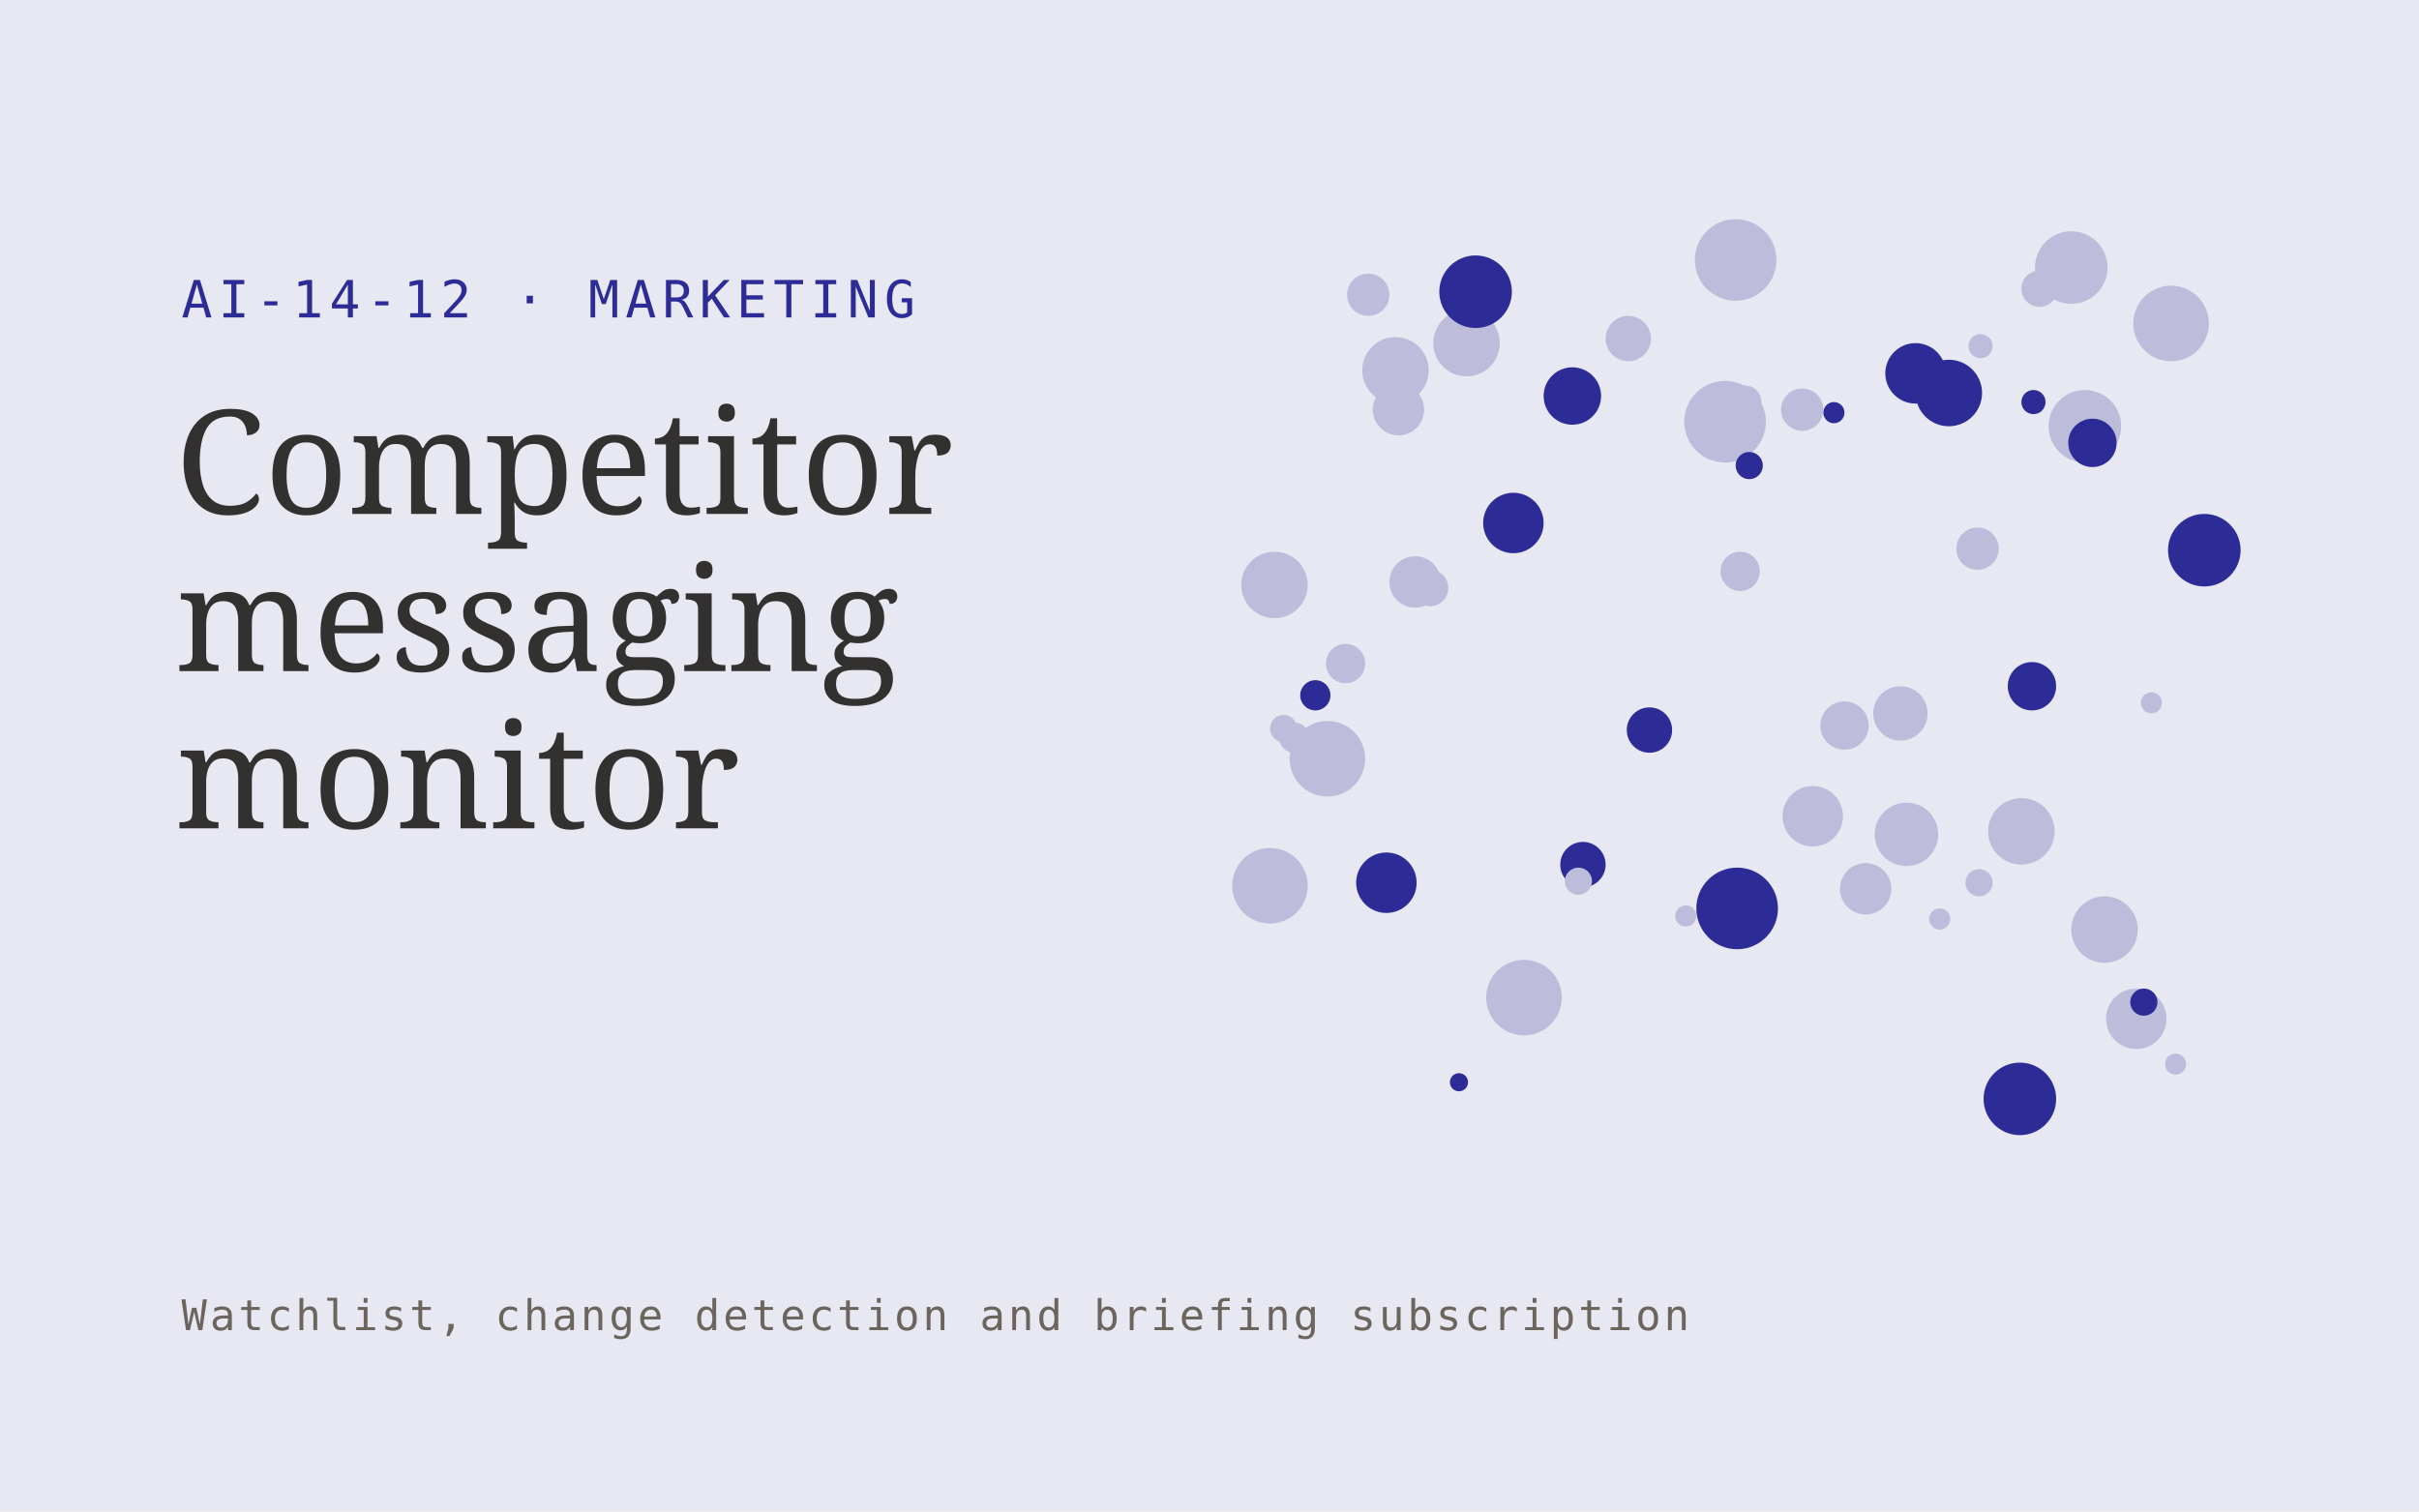
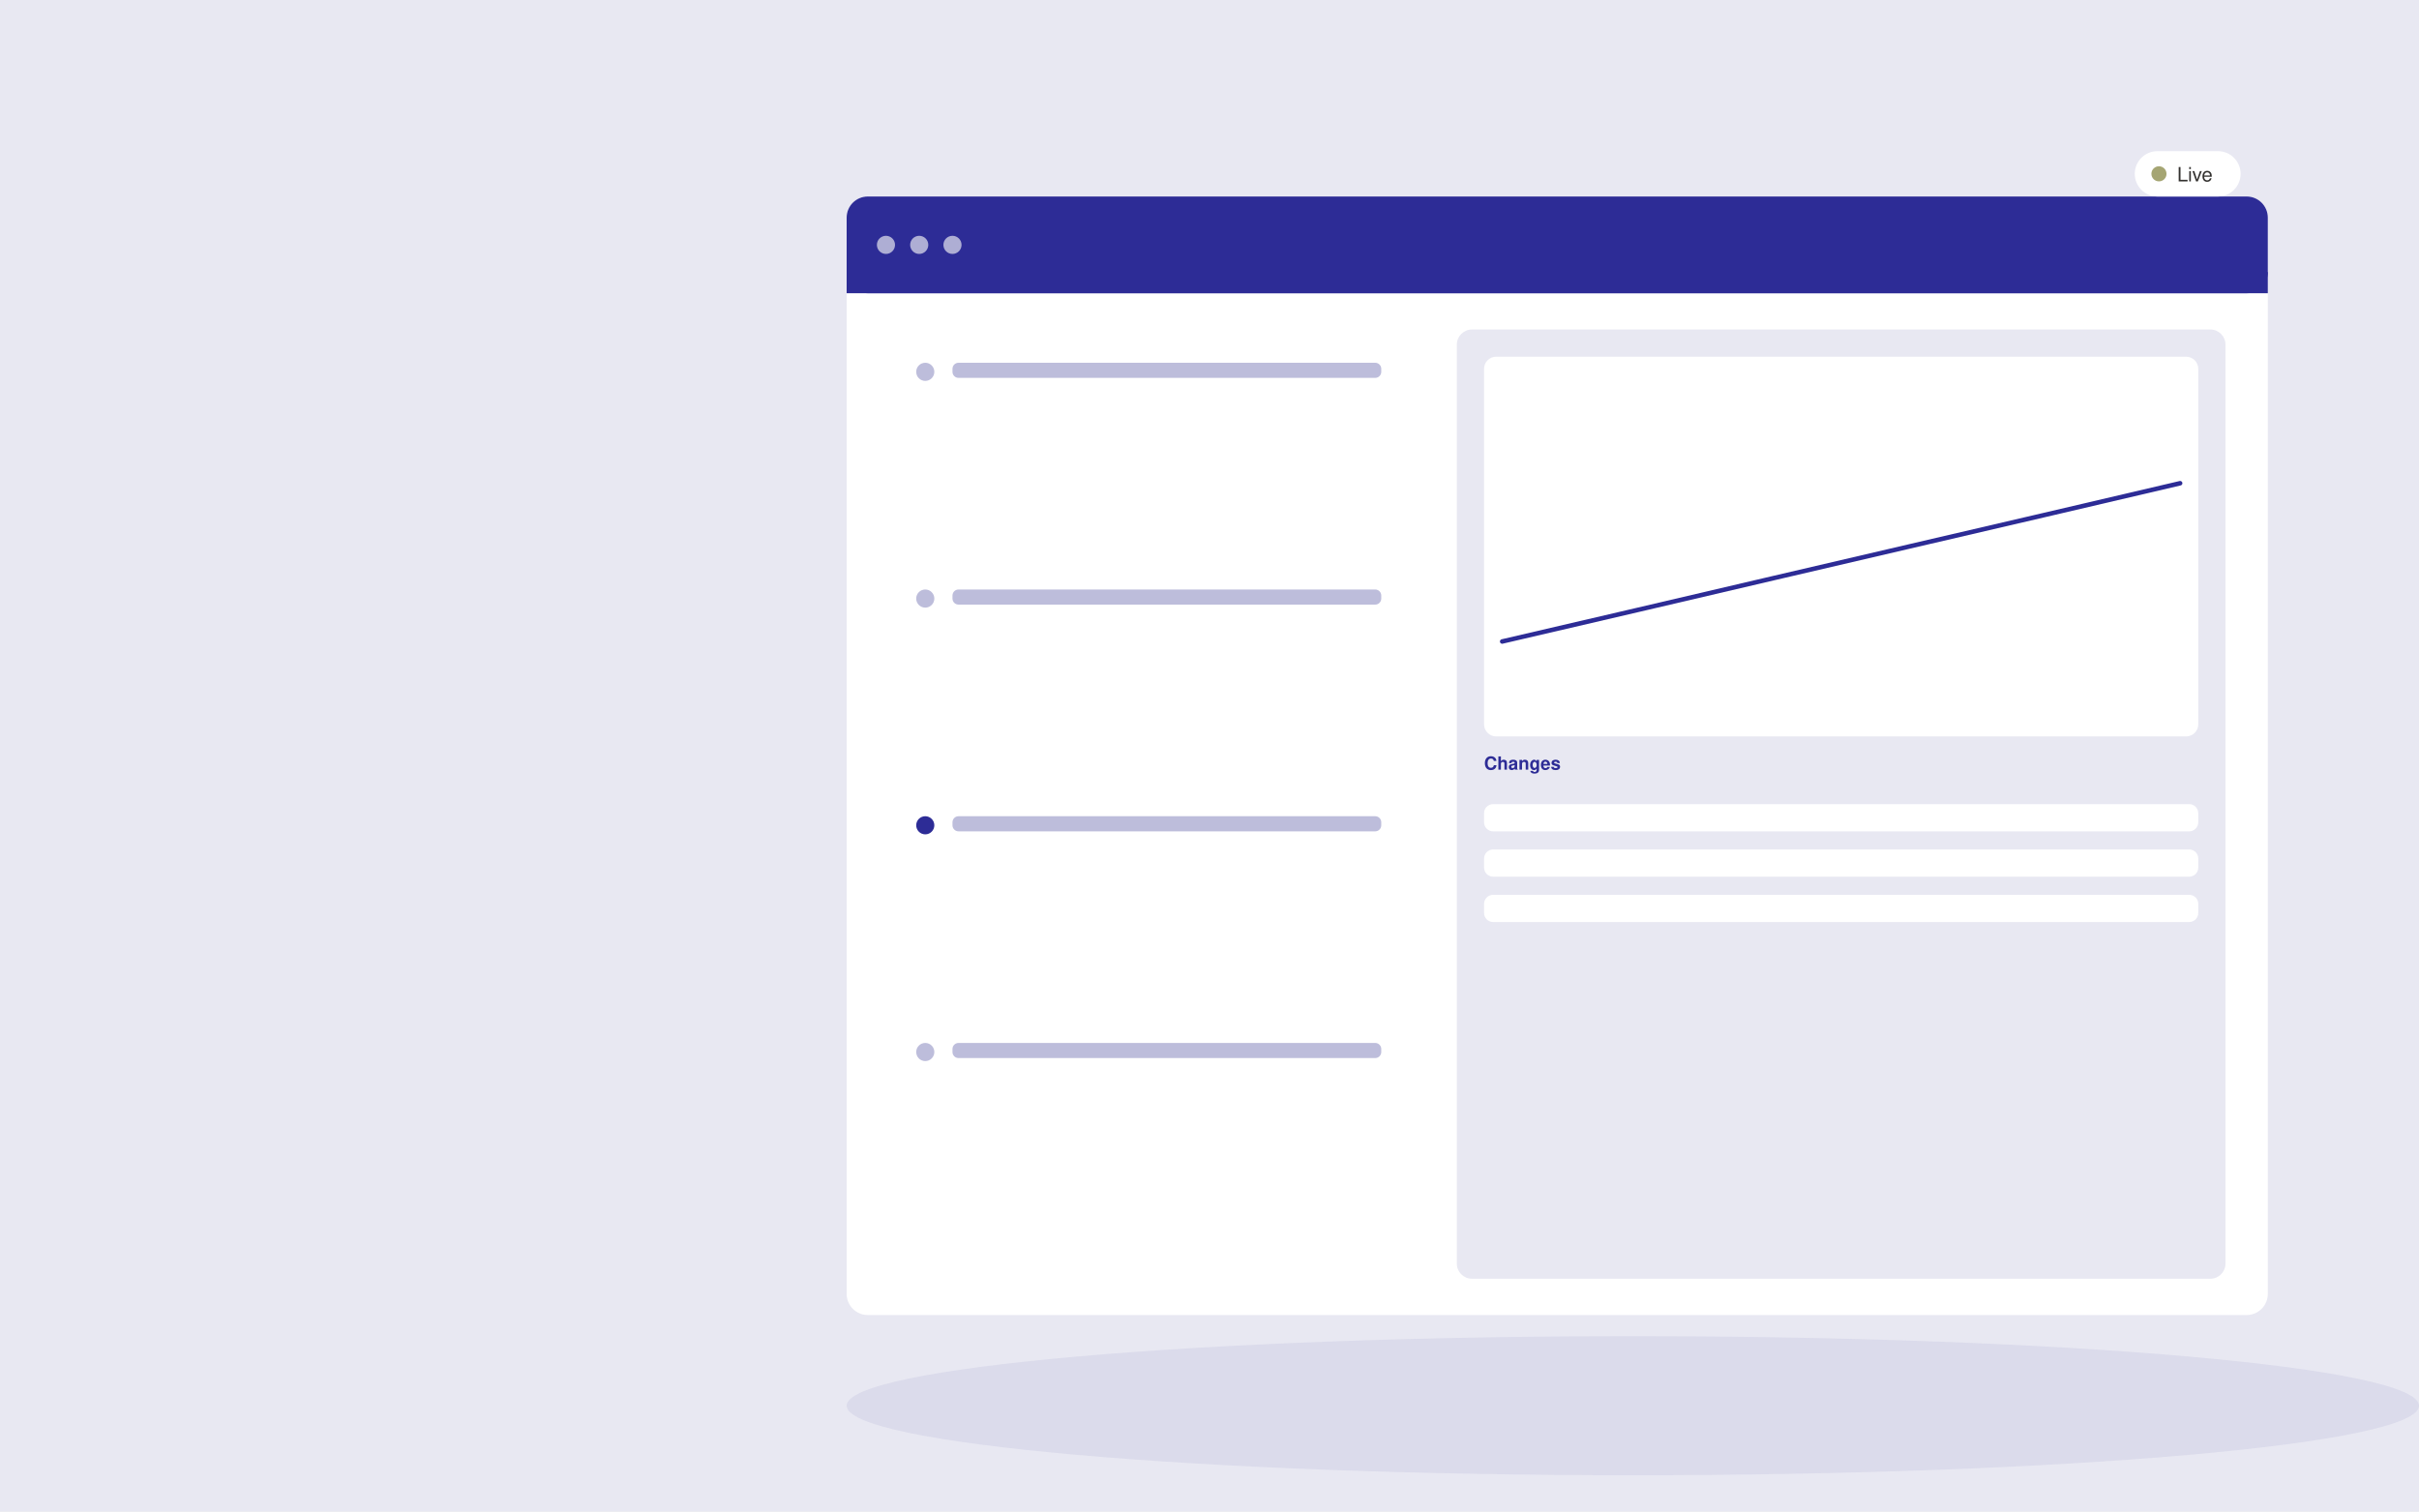
- <svg xmlns="http://www.w3.org/2000/svg" viewBox="0 0 1600 1000" width="1600" height="1000" role="img" aria-label="Competitor messaging monitor">
-   <rect width="1600" height="1000" fill="hsl(241 28% 93%)" />
-   <circle cx="1413" cy="674" r="20" fill="hsl(241 30% 80%)" />
-   <circle cx="1410" cy="664" r="8" fill="hsl(241 30% 80%)" />
-   <circle cx="925" cy="271" r="17" fill="hsl(241 30% 80%)" />
-   <circle cx="1141" cy="279" r="27" fill="hsl(241 30% 80%)" />
-   <circle cx="830" cy="585" r="14" fill="hsl(241 30% 80%)" />
-   <circle cx="1336" cy="727" r="24" fill="hsl(241 55% 38%)" />
-   <circle cx="1379" cy="282" r="24" fill="hsl(241 30% 80%)" />
-   <circle cx="856" cy="488" r="10" fill="hsl(241 30% 80%)" />
-   <circle cx="965" cy="716" r="6" fill="hsl(241 55% 38%)" />
-   <circle cx="936" cy="385" r="17" fill="hsl(241 30% 80%)" />
-   <circle cx="1436" cy="214" r="25" fill="hsl(241 30% 80%)" />
-   <circle cx="1154" cy="266" r="11" fill="hsl(241 30% 80%)" />
-   <circle cx="1439" cy="704" r="7" fill="hsl(241 30% 80%)" />
-   <circle cx="1349" cy="191" r="12" fill="hsl(241 30% 80%)" />
-   <circle cx="843" cy="387" r="22" fill="hsl(241 30% 80%)" />
-   <circle cx="1199" cy="540" r="20" fill="hsl(241 30% 80%)" />
-   <circle cx="890" cy="439" r="13" fill="hsl(241 30% 80%)" />
-   <circle cx="1257" cy="472" r="18" fill="hsl(241 30% 80%)" />
-   <circle cx="1337" cy="550" r="22" fill="hsl(241 30% 80%)" />
-   <circle cx="1001" cy="346" r="20" fill="hsl(241 55% 38%)" />
-   <circle cx="1008" cy="660" r="25" fill="hsl(241 30% 80%)" />
-   <circle cx="923" cy="245" r="22" fill="hsl(241 30% 80%)" />
-   <circle cx="1091" cy="483" r="15" fill="hsl(241 55% 38%)" />
-   <circle cx="970" cy="227" r="22" fill="hsl(241 30% 80%)" />
-   <circle cx="976" cy="193" r="24" fill="hsl(241 55% 38%)" />
-   <circle cx="1115" cy="606" r="7" fill="hsl(241 30% 80%)" />
-   <circle cx="1309" cy="584" r="9" fill="hsl(241 30% 80%)" />
-   <circle cx="840" cy="586" r="25" fill="hsl(241 30% 80%)" />
-   <circle cx="870" cy="460" r="10" fill="hsl(241 55% 38%)" />
-   <circle cx="1384" cy="293" r="16" fill="hsl(241 55% 38%)" />
-   <circle cx="1310" cy="229" r="8" fill="hsl(241 30% 80%)" />
-   <circle cx="1149" cy="601" r="27" fill="hsl(241 55% 38%)" />
-   <circle cx="1220" cy="480" r="16" fill="hsl(241 30% 80%)" />
-   <circle cx="905" cy="195" r="14" fill="hsl(241 30% 80%)" />
-   <circle cx="1283" cy="608" r="7" fill="hsl(241 30% 80%)" />
-   <circle cx="878" cy="502" r="25" fill="hsl(241 30% 80%)" />
-   <circle cx="1289" cy="260" r="22" fill="hsl(241 55% 38%)" />
-   <circle cx="1234" cy="588" r="17" fill="hsl(241 30% 80%)" />
-   <circle cx="1213" cy="273" r="7" fill="hsl(241 55% 38%)" />
-   <circle cx="849" cy="482" r="9" fill="hsl(241 30% 80%)" />
-   <circle cx="1192" cy="271" r="14" fill="hsl(241 30% 80%)" />
-   <circle cx="1392" cy="615" r="22" fill="hsl(241 30% 80%)" />
-   <circle cx="1077" cy="224" r="15" fill="hsl(241 30% 80%)" />
-   <circle cx="1370" cy="177" r="24" fill="hsl(241 30% 80%)" />
-   <circle cx="1458" cy="364" r="24" fill="hsl(241 55% 38%)" />
-   <circle cx="1261" cy="552" r="21" fill="hsl(241 30% 80%)" />
-   <circle cx="1047" cy="572" r="15" fill="hsl(241 55% 38%)" />
-   <circle cx="1151" cy="378" r="13" fill="hsl(241 30% 80%)" />
-   <circle cx="1308" cy="363" r="14" fill="hsl(241 30% 80%)" />
-   <circle cx="1148" cy="172" r="27" fill="hsl(241 30% 80%)" />
-   <circle cx="1044" cy="583" r="9" fill="hsl(241 30% 80%)" />
-   <circle cx="1345" cy="266" r="8" fill="hsl(241 55% 38%)" />
-   <circle cx="1418" cy="663" r="9" fill="hsl(241 55% 38%)" />
-   <circle cx="1344" cy="454" r="16" fill="hsl(241 55% 38%)" />
-   <circle cx="946" cy="389" r="12" fill="hsl(241 30% 80%)" />
-   <circle cx="1267" cy="247" r="20" fill="hsl(241 55% 38%)" />
-   <circle cx="917" cy="584" r="20" fill="hsl(241 55% 38%)" />
-   <circle cx="1040" cy="262" r="19" fill="hsl(241 55% 38%)" />
-   <circle cx="1423" cy="465" r="7" fill="hsl(241 30% 80%)" />
-   <circle cx="1157" cy="308" r="9" fill="hsl(241 55% 38%)" />
-   <text x="120" y="210" font-family="ui-monospace,Menlo,monospace" font-size="34" letter-spacing="4" fill="hsl(241 55% 38%)">AI-14-12 · MARKETING</text>
-   <text x="116" y="340" font-family="Georgia,serif" font-size="96" fill="#33312f">Competitor</text>
-   <text x="116" y="444" font-family="Georgia,serif" font-size="96" fill="#33312f">messaging</text>
-   <text x="116" y="548" font-family="Georgia,serif" font-size="96" fill="#33312f">monitor</text>
-   <text x="120" y="880" font-family="ui-monospace,Menlo,monospace" font-size="28" letter-spacing="2" fill="#6B655D">Watchlist, change detection and briefing subscription</text>
+ <svg xmlns="http://www.w3.org/2000/svg" viewBox="0 0 1600 1000" width="1600" height="1000">
+   <rect x="0.0" y="0.0" width="1600.0" height="1000.0" rx="0" fill="hsl(241 28% 93%)" />
+   <ellipse cx="1080" cy="930" rx="520" ry="46" fill="hsl(241 30% 80%)" fill-opacity="0.30" />
+   <g transform="translate(630.0,200.0) scale(1.05)">
+     <path d="M -50 0 Q 0 -34 50 0 Q 0 34 -50 0 Z" fill="hsl(241 30% 80%)" />
+     <circle cx="0.0" cy="0.0" r="16.0" fill="hsl(241 55% 38%)" />
+     <circle cx="0.0" cy="0.0" r="6.0" fill="#33312f" />
+   </g>
+   <rect x="560.0" y="130.0" width="940.0" height="740.0" rx="14" fill="#ffffff" />
+   <rect x="560.0" y="130.0" width="940.0" height="64.0" rx="14" fill="hsl(241 55% 38%)" />
+   <rect x="560.0" y="180.0" width="940.0" height="14.0" rx="0" fill="hsl(241 55% 38%)" />
+   <circle cx="586.0" cy="162.0" r="6.0" fill="hsl(241 30% 80%)" fill-opacity="0.9" />
+   <circle cx="608.0" cy="162.0" r="6.0" fill="hsl(241 30% 80%)" fill-opacity="0.9" />
+   <circle cx="630.0" cy="162.0" r="6.0" fill="hsl(241 30% 80%)" fill-opacity="0.9" />
+   <rect x="588.0" y="218.0" width="353.6" height="628.0" rx="10" fill="#ffffff" />
+   <circle cx="612.0" cy="246.0" r="6.0" fill="hsl(241 30% 80%)" />
+   <rect x="630.0" y="240.0" width="283.6" height="10.0" rx="4" fill="hsl(241 30% 80%)" />
+   <circle cx="612.0" cy="396.0" r="6.0" fill="hsl(241 30% 80%)" />
+   <rect x="630.0" y="390.0" width="283.6" height="10.0" rx="4" fill="hsl(241 30% 80%)" />
+   <circle cx="612.0" cy="546.0" r="6.0" fill="hsl(241 55% 38%)" />
+   <rect x="630.0" y="540.0" width="283.6" height="10.0" rx="4" fill="hsl(241 30% 80%)" />
+   <circle cx="612.0" cy="696.0" r="6.0" fill="hsl(241 30% 80%)" />
+   <rect x="630.0" y="690.0" width="283.6" height="10.0" rx="4" fill="hsl(241 30% 80%)" />
+   <rect x="963.6" y="218.0" width="508.4" height="628.0" rx="10" fill="hsl(241 28% 93%)" />
+   <rect x="981.6" y="236.0" width="472.4" height="251.2" rx="8" fill="#ffffff" />
+   <path d="M 993.6 424.4 L 1083.3 403.5 L 1173.0 382.5 L 1262.6 361.6 L 1352.3 340.7 L 1442.0 319.7" fill="none" stroke="hsl(241 55% 38%)" stroke-width="3" stroke-linecap="round" stroke-linejoin="round" />
+   <rect x="981.6" y="532.0" width="472.4" height="18.0" rx="6" fill="#ffffff" />
+   <rect x="981.6" y="562.0" width="472.4" height="18.0" rx="6" fill="#ffffff" />
+   <rect x="981.6" y="592.0" width="472.4" height="18.0" rx="6" fill="#ffffff" />
+   <text x="981.6" y="509.2" font-family="Helvetica, Arial, sans-serif" font-size="12" fill="hsl(241 55% 38%)" text-anchor="start" font-weight="bold">Changes</text>
+   <rect x="1412.0" y="100.0" width="70.0" height="30.0" rx="15" fill="#ffffff" />
+   <circle cx="1428.0" cy="115.0" r="5.0" fill="hsl(61 22% 55%)" />
+   <text x="1440.0" y="120.0" font-family="Helvetica, Arial, sans-serif" font-size="13" fill="#33312f" text-anchor="start" font-weight="normal">Live</text>
</svg>
